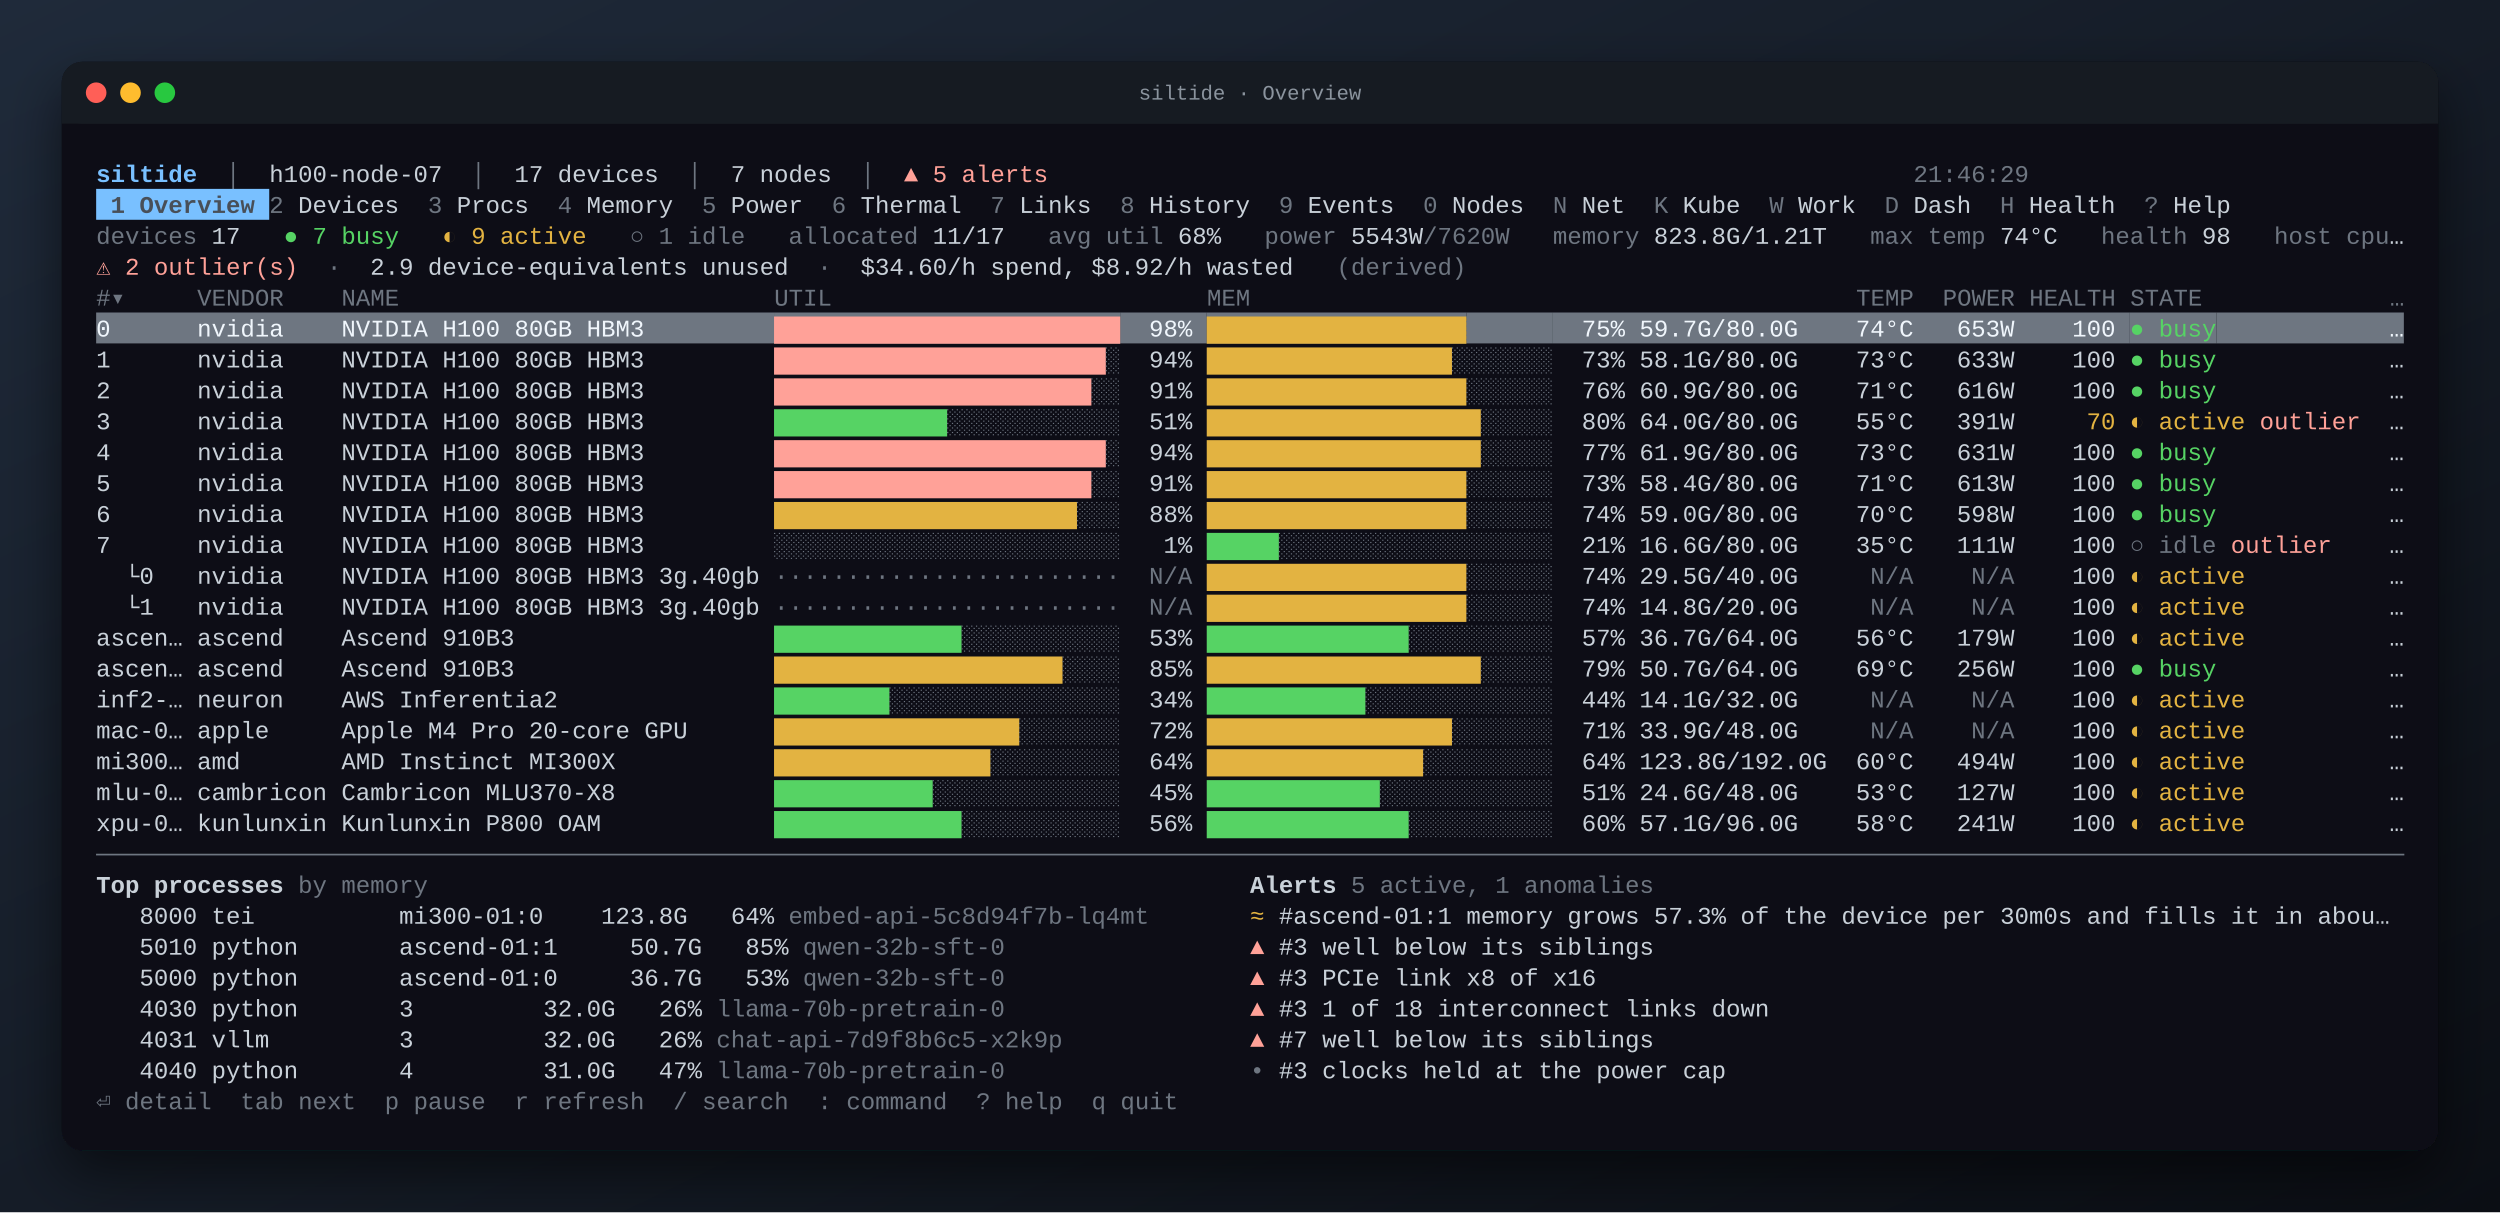
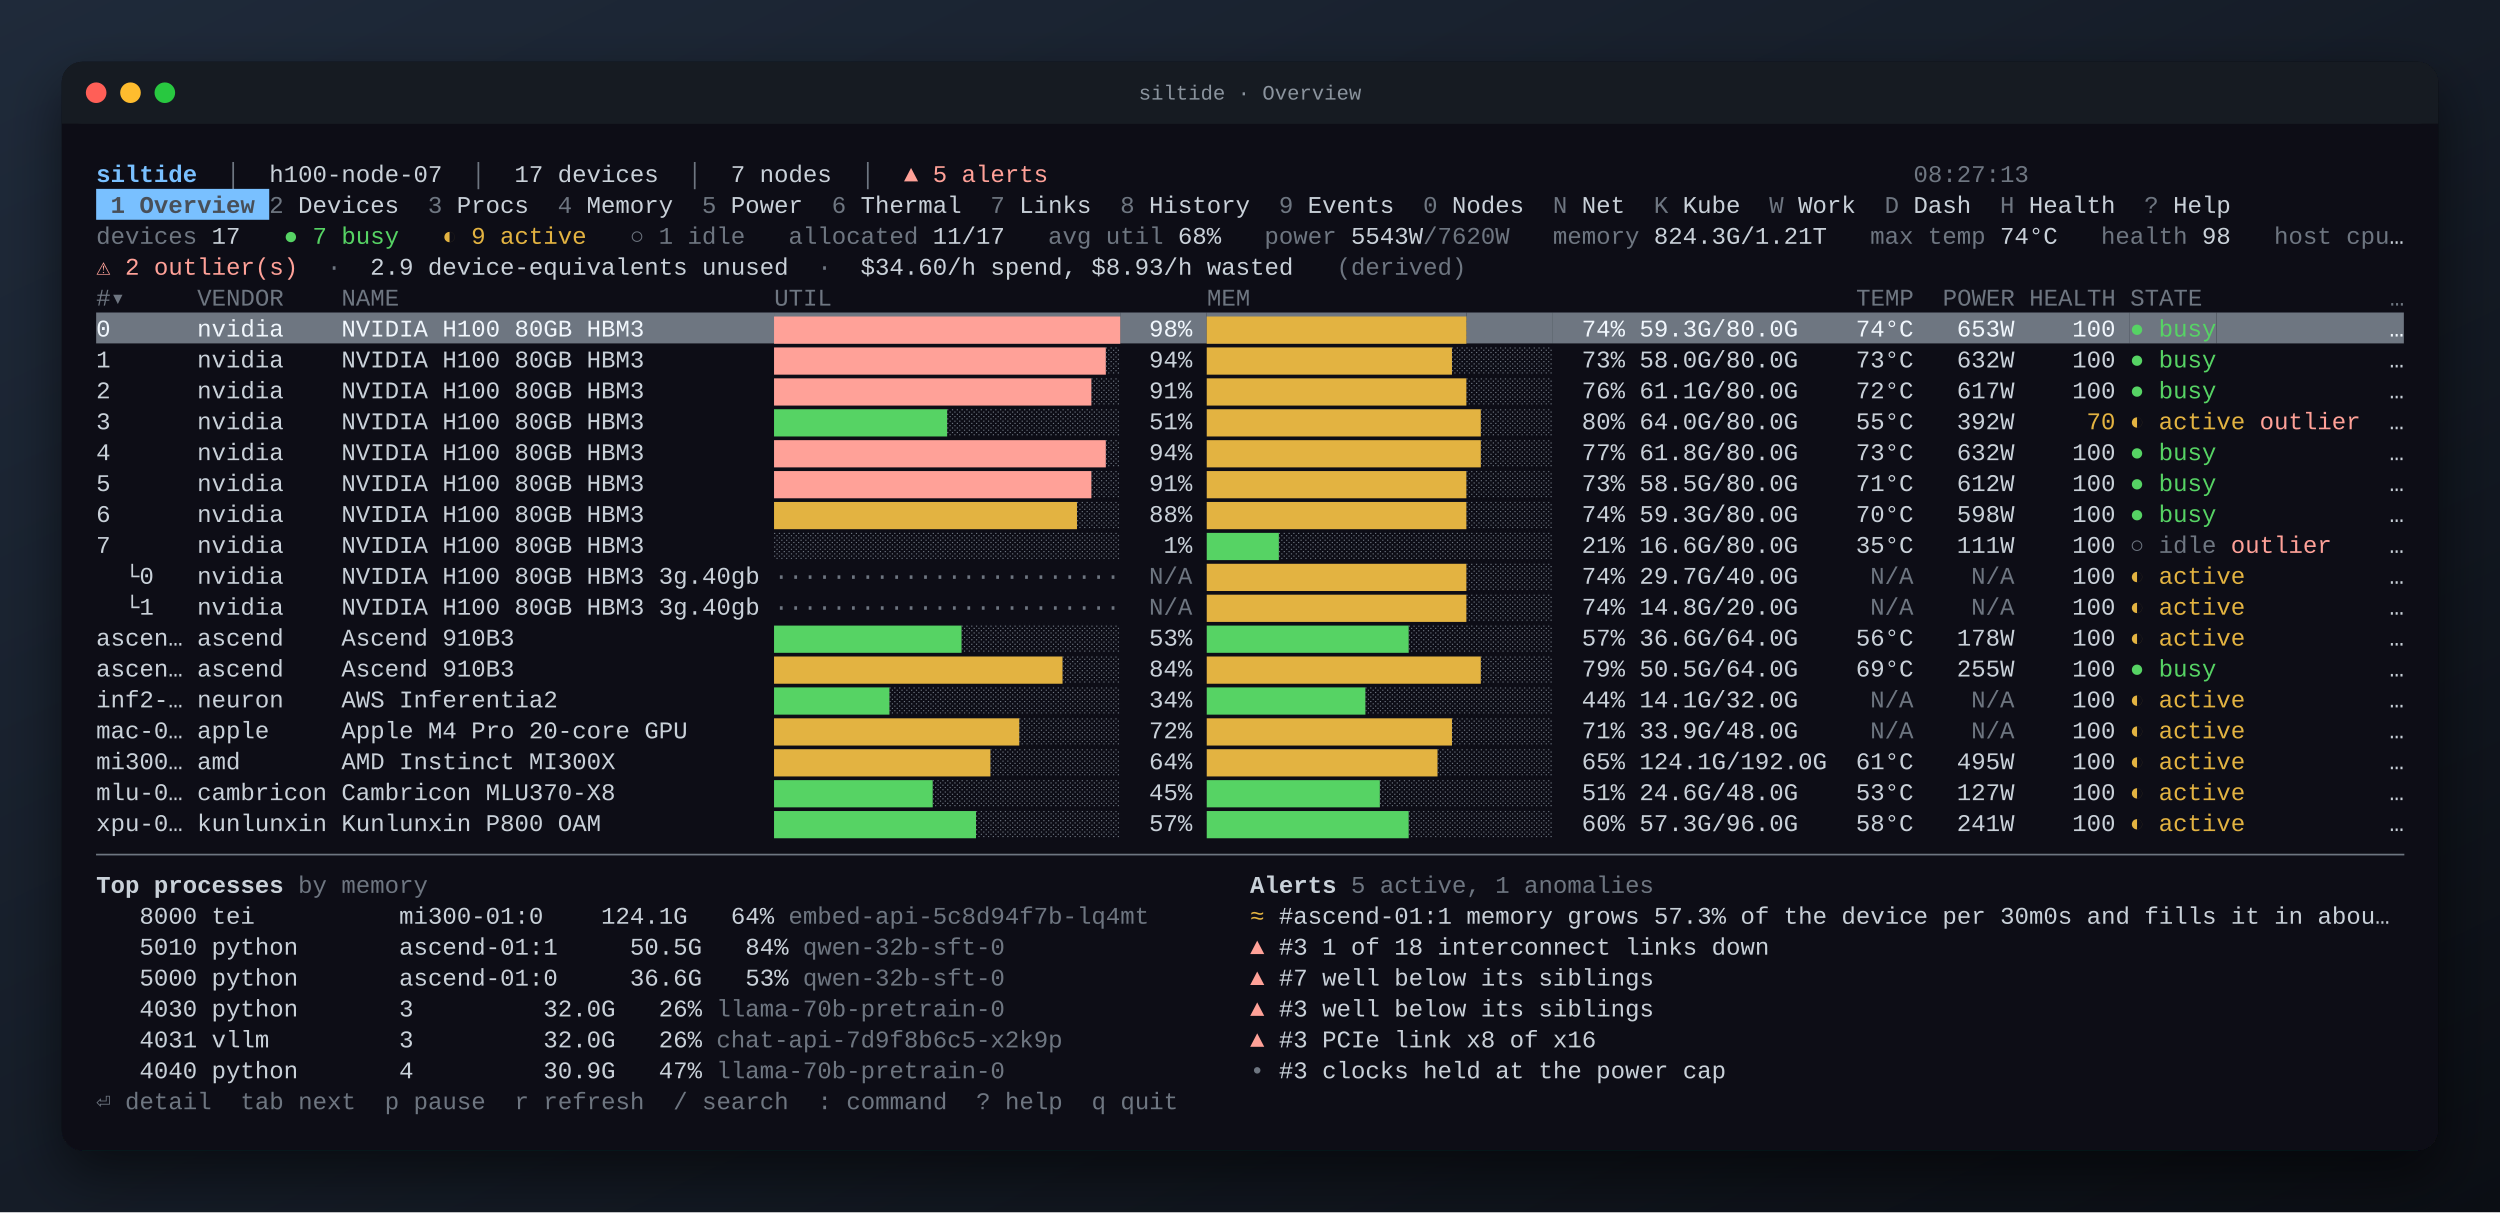
<svg xmlns="http://www.w3.org/2000/svg" width="1456" height="706" viewBox="0 0 1456 706" font-family="JetBrains Mono, SFMono-Regular, Menlo, Consolas, Liberation Mono, monospace" font-size="14">
  <defs>
    <linearGradient id="desk" x1="0" y1="0" x2="1" y2="1">
      <stop offset="0" stop-color="#1f2a3a" />
      <stop offset="1" stop-color="#0b0e14" />
    </linearGradient>
    <filter id="shadow" x="-10%" y="-10%" width="120%" height="130%">
      <feDropShadow dx="0" dy="14" stdDeviation="16" flood-color="#000" flood-opacity="0.55" />
    </filter>
  </defs>
  <rect width="100%" height="100%" fill="url(#desk)" />
  <rect x="36" y="36" width="1384" height="634" rx="12" fill="#0d1117" filter="url(#shadow)" />
  <rect x="36" y="36" width="1384" height="36" rx="12" fill="#161b22" />
  <rect x="36" y="60" width="1384" height="12" fill="#161b22" />
  <circle cx="56" cy="54" r="6" fill="#ff5f57" />
  <circle cx="76" cy="54" r="6" fill="#febc2e" />
  <circle cx="96" cy="54" r="6" fill="#28c840" />
  <text x="50%" y="58" text-anchor="middle" fill="#8b949e" font-size="12">siltide · Overview</text>
  <g xml:space="preserve" transform="translate(36 36)">
    <text y="70.0" fill="#c9d1d9" xml:space="preserve" style="white-space:pre">
      <tspan x="20.0" fill="#79c0ff" font-weight="bold">siltide</tspan>
      <tspan x="78.8" fill="#6e7681">  │  </tspan>
      <tspan x="120.8">h100-node-07</tspan>
      <tspan x="221.6" fill="#6e7681">  │  </tspan>
      <tspan x="263.6">17 devices</tspan>
      <tspan x="347.6" fill="#6e7681">  │  </tspan>
      <tspan x="389.6">7 nodes</tspan>
      <tspan x="448.4" fill="#6e7681">  │  </tspan>
      <tspan x="490.4" fill="#ffa198">▲ 5 alerts</tspan>
-       <tspan x="1078.4" fill="#6e7681">21:46:29                         </tspan>
+       <tspan x="1078.4" fill="#6e7681">08:27:13                         </tspan>
    </text>
    <rect x="20.0" y="74.0" width="100.8" height="18.0" fill="#79c0ff" />
    <text y="88.0" fill="#c9d1d9" xml:space="preserve" style="white-space:pre">
      <tspan x="20.0" fill="#484f58" font-weight="bold"> 1 Overview </tspan>
      <tspan x="120.8" fill="#6e7681">2</tspan>
      <tspan x="129.2"> Devices  </tspan>
      <tspan x="213.2" fill="#6e7681">3</tspan>
      <tspan x="221.6"> Procs  </tspan>
      <tspan x="288.8" fill="#6e7681">4</tspan>
      <tspan x="297.2"> Memory  </tspan>
      <tspan x="372.8" fill="#6e7681">5</tspan>
      <tspan x="381.2"> Power  </tspan>
      <tspan x="448.4" fill="#6e7681">6</tspan>
      <tspan x="456.8"> Thermal  </tspan>
      <tspan x="540.8" fill="#6e7681">7</tspan>
      <tspan x="549.2"> Links  </tspan>
      <tspan x="616.4" fill="#6e7681">8</tspan>
      <tspan x="624.8"> History  </tspan>
      <tspan x="708.8" fill="#6e7681">9</tspan>
      <tspan x="717.2"> Events  </tspan>
      <tspan x="792.8" fill="#6e7681">0</tspan>
      <tspan x="801.2"> Nodes  </tspan>
      <tspan x="868.4" fill="#6e7681">N</tspan>
      <tspan x="876.8"> Net  </tspan>
      <tspan x="927.2" fill="#6e7681">K</tspan>
      <tspan x="935.6"> Kube  </tspan>
      <tspan x="994.4" fill="#6e7681">W</tspan>
      <tspan x="1002.8"> Work  </tspan>
      <tspan x="1061.6" fill="#6e7681">D</tspan>
      <tspan x="1070.0"> Dash  </tspan>
      <tspan x="1128.8" fill="#6e7681">H</tspan>
      <tspan x="1137.2"> Health  </tspan>
      <tspan x="1212.8" fill="#6e7681">?</tspan>
      <tspan x="1221.2"> Help  </tspan>
    </text>
    <text y="106.0" fill="#c9d1d9" xml:space="preserve" style="white-space:pre">
      <tspan x="20.0" fill="#6e7681">devices</tspan>
      <tspan x="78.8"> 17   </tspan>
      <tspan x="129.2" fill="#56d364">● 7 busy</tspan>
      <tspan x="221.6" fill="#e3b341">◐ 9 active</tspan>
      <tspan x="330.8" fill="#6e7681">○ 1 idle</tspan>
      <tspan x="423.2" fill="#6e7681">allocated</tspan>
      <tspan x="498.8"> 11/17   </tspan>
      <tspan x="574.4" fill="#6e7681">avg util</tspan>
      <tspan x="641.6"> 68%   </tspan>
      <tspan x="700.4" fill="#6e7681">power</tspan>
      <tspan x="742.4"> 5543W</tspan>
      <tspan x="792.8" fill="#6e7681">/7620W</tspan>
      <tspan x="868.4" fill="#6e7681">memory</tspan>
-       <tspan x="918.8"> 823.8G/1.21T   </tspan>
+       <tspan x="918.8"> 824.3G/1.21T   </tspan>
      <tspan x="1053.2" fill="#6e7681">max temp</tspan>
      <tspan x="1120.4"> 74°C   </tspan>
      <tspan x="1187.6" fill="#6e7681">health</tspan>
      <tspan x="1238.0"> 98   </tspan>
      <tspan x="1288.4" fill="#6e7681">host cpu</tspan>
      <tspan x="1355.6">…</tspan>
    </text>
    <text y="124.0" fill="#c9d1d9" xml:space="preserve" style="white-space:pre">
      <tspan x="20.0" fill="#ffa198">⚠ 2 outlier(s)</tspan>
      <tspan x="137.6" fill="#6e7681">  ·  </tspan>
      <tspan x="179.6">2.9 device-equivalents unused</tspan>
      <tspan x="423.2" fill="#6e7681">  ·  </tspan>
-       <tspan x="465.2">$34.60/h spend, $8.92/h wasted</tspan>
+       <tspan x="465.2">$34.60/h spend, $8.93/h wasted</tspan>
      <tspan x="717.2" fill="#6e7681">   (derived)</tspan>
    </text>
    <text y="142.0" fill="#c9d1d9" xml:space="preserve" style="white-space:pre">
      <tspan x="20.0" fill="#6e7681">#▾     VENDOR    NAME                          UTIL                          MEM                                          TEMP  POWER HEALTH STATE             …</tspan>
    </text>
    <rect x="20.0" y="146.0" width="394.8" height="18.0" fill="#6e7681" />
    <rect x="414.8" y="146.0" width="201.6" height="18.0" fill="#6e7681" />
    <rect x="616.4" y="146.0" width="50.4" height="18.0" fill="#6e7681" />
    <rect x="666.8" y="146.0" width="151.2" height="18.0" fill="#6e7681" />
    <rect x="818.0" y="146.0" width="50.4" height="18.0" fill="#6e7681" />
    <rect x="868.4" y="146.0" width="336.0" height="18.0" fill="#6e7681" />
    <rect x="1204.4" y="146.0" width="50.4" height="18.0" fill="#6e7681" />
    <rect x="1254.8" y="146.0" width="109.2" height="18.0" fill="#6e7681" />
    <text y="160.0" fill="#c9d1d9" xml:space="preserve" style="white-space:pre">
      <tspan x="20.0" fill="#f0f6fc">0      nvidia    NVIDIA H100 80GB HBM3         </tspan>
      <tspan x="414.8" fill="#ffa198">████████████████████████</tspan>
      <tspan x="616.4" fill="#f0f6fc">  98% </tspan>
      <tspan x="666.8" fill="#e3b341">██████████████████</tspan>
      <tspan x="818.0" fill="#6e7681">░░░░░░</tspan>
-       <tspan x="868.4" fill="#f0f6fc">  75% 59.7G/80.0G    74°C   653W    100 </tspan>
+       <tspan x="868.4" fill="#f0f6fc">  74% 59.3G/80.0G    74°C   653W    100 </tspan>
      <tspan x="1204.4" fill="#56d364">● busy</tspan>
      <tspan x="1254.8" fill="#f0f6fc">            …</tspan>
    </text>
    <text y="178.0" fill="#c9d1d9" xml:space="preserve" style="white-space:pre">
      <tspan x="20.0">1      nvidia    NVIDIA H100 80GB HBM3         </tspan>
      <tspan x="414.8" fill="#ffa198">███████████████████████</tspan>
      <tspan x="608.0" fill="#6e7681">░</tspan>
      <tspan x="616.4">  94% </tspan>
      <tspan x="666.8" fill="#e3b341">█████████████████</tspan>
      <tspan x="809.6" fill="#6e7681">░░░░░░░</tspan>
-       <tspan x="868.4">  73% 58.1G/80.0G    73°C   633W    100 </tspan>
+       <tspan x="868.4">  73% 58.0G/80.0G    73°C   632W    100 </tspan>
      <tspan x="1204.4" fill="#56d364">● busy</tspan>
      <tspan x="1254.8">            …</tspan>
    </text>
    <text y="196.0" fill="#c9d1d9" xml:space="preserve" style="white-space:pre">
      <tspan x="20.0">2      nvidia    NVIDIA H100 80GB HBM3         </tspan>
      <tspan x="414.8" fill="#ffa198">██████████████████████</tspan>
      <tspan x="599.6" fill="#6e7681">░░</tspan>
      <tspan x="616.4">  91% </tspan>
      <tspan x="666.8" fill="#e3b341">██████████████████</tspan>
      <tspan x="818.0" fill="#6e7681">░░░░░░</tspan>
-       <tspan x="868.4">  76% 60.9G/80.0G    71°C   616W    100 </tspan>
+       <tspan x="868.4">  76% 61.1G/80.0G    72°C   617W    100 </tspan>
      <tspan x="1204.4" fill="#56d364">● busy</tspan>
      <tspan x="1254.8">            …</tspan>
    </text>
    <text y="214.0" fill="#c9d1d9" xml:space="preserve" style="white-space:pre">
      <tspan x="20.0">3      nvidia    NVIDIA H100 80GB HBM3         </tspan>
      <tspan x="414.8" fill="#56d364">████████████</tspan>
      <tspan x="515.6" fill="#6e7681">░░░░░░░░░░░░</tspan>
      <tspan x="616.4">  51% </tspan>
      <tspan x="666.8" fill="#e3b341">███████████████████</tspan>
      <tspan x="826.4" fill="#6e7681">░░░░░</tspan>
-       <tspan x="868.4">  80% 64.0G/80.0G    55°C   391W     </tspan>
+       <tspan x="868.4">  80% 64.0G/80.0G    55°C   392W     </tspan>
      <tspan x="1179.2" fill="#e3b341">70</tspan>
      <tspan x="1204.4" fill="#e3b341">◐ active</tspan>
      <tspan x="1280.0" fill="#ffa198">outlier</tspan>
      <tspan x="1338.8">  …</tspan>
    </text>
    <text y="232.0" fill="#c9d1d9" xml:space="preserve" style="white-space:pre">
      <tspan x="20.0">4      nvidia    NVIDIA H100 80GB HBM3         </tspan>
      <tspan x="414.8" fill="#ffa198">███████████████████████</tspan>
      <tspan x="608.0" fill="#6e7681">░</tspan>
      <tspan x="616.4">  94% </tspan>
      <tspan x="666.8" fill="#e3b341">███████████████████</tspan>
      <tspan x="826.4" fill="#6e7681">░░░░░</tspan>
-       <tspan x="868.4">  77% 61.9G/80.0G    73°C   631W    100 </tspan>
+       <tspan x="868.4">  77% 61.8G/80.0G    73°C   632W    100 </tspan>
      <tspan x="1204.4" fill="#56d364">● busy</tspan>
      <tspan x="1254.8">            …</tspan>
    </text>
    <text y="250.0" fill="#c9d1d9" xml:space="preserve" style="white-space:pre">
      <tspan x="20.0">5      nvidia    NVIDIA H100 80GB HBM3         </tspan>
      <tspan x="414.8" fill="#ffa198">██████████████████████</tspan>
      <tspan x="599.6" fill="#6e7681">░░</tspan>
      <tspan x="616.4">  91% </tspan>
      <tspan x="666.8" fill="#e3b341">██████████████████</tspan>
      <tspan x="818.0" fill="#6e7681">░░░░░░</tspan>
-       <tspan x="868.4">  73% 58.4G/80.0G    71°C   613W    100 </tspan>
+       <tspan x="868.4">  73% 58.5G/80.0G    71°C   612W    100 </tspan>
      <tspan x="1204.4" fill="#56d364">● busy</tspan>
      <tspan x="1254.8">            …</tspan>
    </text>
    <text y="268.0" fill="#c9d1d9" xml:space="preserve" style="white-space:pre">
      <tspan x="20.0">6      nvidia    NVIDIA H100 80GB HBM3         </tspan>
      <tspan x="414.8" fill="#e3b341">█████████████████████</tspan>
      <tspan x="591.2" fill="#6e7681">░░░</tspan>
      <tspan x="616.4">  88% </tspan>
      <tspan x="666.8" fill="#e3b341">██████████████████</tspan>
      <tspan x="818.0" fill="#6e7681">░░░░░░</tspan>
-       <tspan x="868.4">  74% 59.0G/80.0G    70°C   598W    100 </tspan>
+       <tspan x="868.4">  74% 59.3G/80.0G    70°C   598W    100 </tspan>
      <tspan x="1204.4" fill="#56d364">● busy</tspan>
      <tspan x="1254.8">            …</tspan>
    </text>
    <text y="286.0" fill="#c9d1d9" xml:space="preserve" style="white-space:pre">
      <tspan x="20.0">7      nvidia    NVIDIA H100 80GB HBM3         </tspan>
      <tspan x="414.8" fill="#6e7681">░░░░░░░░░░░░░░░░░░░░░░░░</tspan>
      <tspan x="616.4">   1% </tspan>
      <tspan x="666.8" fill="#56d364">█████</tspan>
      <tspan x="708.8" fill="#6e7681">░░░░░░░░░░░░░░░░░░░</tspan>
      <tspan x="868.4">  21% 16.6G/80.0G    35°C   111W    100 </tspan>
      <tspan x="1204.4" fill="#6e7681">○ idle</tspan>
      <tspan x="1263.2" fill="#ffa198">outlier</tspan>
      <tspan x="1322.0">    …</tspan>
    </text>
    <text y="304.0" fill="#c9d1d9" xml:space="preserve" style="white-space:pre">
      <tspan x="20.0">  └0   nvidia    NVIDIA H100 80GB HBM3 3g.40gb </tspan>
      <tspan x="414.8" fill="#6e7681">························</tspan>
      <tspan x="633.2" fill="#6e7681">N/A</tspan>
      <tspan x="666.8" fill="#e3b341">██████████████████</tspan>
      <tspan x="818.0" fill="#6e7681">░░░░░░</tspan>
-       <tspan x="868.4">  74% 29.5G/40.0G     </tspan>
+       <tspan x="868.4">  74% 29.7G/40.0G     </tspan>
      <tspan x="1053.2" fill="#6e7681">N/A</tspan>
      <tspan x="1112.0" fill="#6e7681">N/A</tspan>
      <tspan x="1137.2">    100 </tspan>
      <tspan x="1204.4" fill="#e3b341">◐ active</tspan>
      <tspan x="1271.6">          …</tspan>
    </text>
    <text y="322.0" fill="#c9d1d9" xml:space="preserve" style="white-space:pre">
      <tspan x="20.0">  └1   nvidia    NVIDIA H100 80GB HBM3 3g.40gb </tspan>
      <tspan x="414.8" fill="#6e7681">························</tspan>
      <tspan x="633.2" fill="#6e7681">N/A</tspan>
      <tspan x="666.8" fill="#e3b341">██████████████████</tspan>
      <tspan x="818.0" fill="#6e7681">░░░░░░</tspan>
      <tspan x="868.4">  74% 14.8G/20.0G     </tspan>
      <tspan x="1053.2" fill="#6e7681">N/A</tspan>
      <tspan x="1112.0" fill="#6e7681">N/A</tspan>
      <tspan x="1137.2">    100 </tspan>
      <tspan x="1204.4" fill="#e3b341">◐ active</tspan>
      <tspan x="1271.6">          …</tspan>
    </text>
    <text y="340.0" fill="#c9d1d9" xml:space="preserve" style="white-space:pre">
      <tspan x="20.0">ascen… ascend    Ascend 910B3                  </tspan>
      <tspan x="414.8" fill="#56d364">█████████████</tspan>
      <tspan x="524.0" fill="#6e7681">░░░░░░░░░░░</tspan>
      <tspan x="616.4">  53% </tspan>
      <tspan x="666.8" fill="#56d364">██████████████</tspan>
      <tspan x="784.4" fill="#6e7681">░░░░░░░░░░</tspan>
-       <tspan x="868.4">  57% 36.7G/64.0G    56°C   179W    100 </tspan>
+       <tspan x="868.4">  57% 36.6G/64.0G    56°C   178W    100 </tspan>
      <tspan x="1204.4" fill="#e3b341">◐ active</tspan>
      <tspan x="1271.6">          …</tspan>
    </text>
    <text y="358.0" fill="#c9d1d9" xml:space="preserve" style="white-space:pre">
      <tspan x="20.0">ascen… ascend    Ascend 910B3                  </tspan>
      <tspan x="414.8" fill="#e3b341">████████████████████</tspan>
      <tspan x="582.8" fill="#6e7681">░░░░</tspan>
-       <tspan x="616.4">  85% </tspan>
+       <tspan x="616.4">  84% </tspan>
      <tspan x="666.8" fill="#e3b341">███████████████████</tspan>
      <tspan x="826.4" fill="#6e7681">░░░░░</tspan>
-       <tspan x="868.4">  79% 50.7G/64.0G    69°C   256W    100 </tspan>
+       <tspan x="868.4">  79% 50.5G/64.0G    69°C   255W    100 </tspan>
      <tspan x="1204.4" fill="#56d364">● busy</tspan>
      <tspan x="1254.8">            …</tspan>
    </text>
    <text y="376.0" fill="#c9d1d9" xml:space="preserve" style="white-space:pre">
      <tspan x="20.0">inf2-… neuron    AWS Inferentia2               </tspan>
      <tspan x="414.8" fill="#56d364">████████</tspan>
      <tspan x="482.0" fill="#6e7681">░░░░░░░░░░░░░░░░</tspan>
      <tspan x="616.4">  34% </tspan>
      <tspan x="666.8" fill="#56d364">███████████</tspan>
      <tspan x="759.2" fill="#6e7681">░░░░░░░░░░░░░</tspan>
      <tspan x="868.4">  44% 14.1G/32.0G     </tspan>
      <tspan x="1053.2" fill="#6e7681">N/A</tspan>
      <tspan x="1112.0" fill="#6e7681">N/A</tspan>
      <tspan x="1137.2">    100 </tspan>
      <tspan x="1204.4" fill="#e3b341">◐ active</tspan>
      <tspan x="1271.6">          …</tspan>
    </text>
    <text y="394.0" fill="#c9d1d9" xml:space="preserve" style="white-space:pre">
      <tspan x="20.0">mac-0… apple     Apple M4 Pro 20-core GPU      </tspan>
      <tspan x="414.8" fill="#e3b341">█████████████████</tspan>
      <tspan x="557.6" fill="#6e7681">░░░░░░░</tspan>
      <tspan x="616.4">  72% </tspan>
      <tspan x="666.8" fill="#e3b341">█████████████████</tspan>
      <tspan x="809.6" fill="#6e7681">░░░░░░░</tspan>
      <tspan x="868.4">  71% 33.9G/48.0G     </tspan>
      <tspan x="1053.2" fill="#6e7681">N/A</tspan>
      <tspan x="1112.0" fill="#6e7681">N/A</tspan>
      <tspan x="1137.2">    100 </tspan>
      <tspan x="1204.4" fill="#e3b341">◐ active</tspan>
      <tspan x="1271.6">          …</tspan>
    </text>
    <text y="412.0" fill="#c9d1d9" xml:space="preserve" style="white-space:pre">
      <tspan x="20.0">mi300… amd       AMD Instinct MI300X           </tspan>
      <tspan x="414.8" fill="#e3b341">███████████████</tspan>
      <tspan x="540.8" fill="#6e7681">░░░░░░░░░</tspan>
      <tspan x="616.4">  64% </tspan>
-       <tspan x="666.8" fill="#e3b341">███████████████</tspan>
-       <tspan x="792.8" fill="#6e7681">░░░░░░░░░</tspan>
-       <tspan x="868.4">  64% 123.8G/192.0G  60°C   494W    100 </tspan>
+       <tspan x="666.8" fill="#e3b341">████████████████</tspan>
+       <tspan x="801.2" fill="#6e7681">░░░░░░░░</tspan>
+       <tspan x="868.4">  65% 124.1G/192.0G  61°C   495W    100 </tspan>
      <tspan x="1204.4" fill="#e3b341">◐ active</tspan>
      <tspan x="1271.6">          …</tspan>
    </text>
    <text y="430.0" fill="#c9d1d9" xml:space="preserve" style="white-space:pre">
      <tspan x="20.0">mlu-0… cambricon Cambricon MLU370-X8           </tspan>
      <tspan x="414.8" fill="#56d364">███████████</tspan>
      <tspan x="507.2" fill="#6e7681">░░░░░░░░░░░░░</tspan>
      <tspan x="616.4">  45% </tspan>
      <tspan x="666.8" fill="#56d364">████████████</tspan>
      <tspan x="767.6" fill="#6e7681">░░░░░░░░░░░░</tspan>
      <tspan x="868.4">  51% 24.6G/48.0G    53°C   127W    100 </tspan>
      <tspan x="1204.4" fill="#e3b341">◐ active</tspan>
      <tspan x="1271.6">          …</tspan>
    </text>
    <text y="448.0" fill="#c9d1d9" xml:space="preserve" style="white-space:pre">
      <tspan x="20.0">xpu-0… kunlunxin Kunlunxin P800 OAM            </tspan>
-       <tspan x="414.8" fill="#56d364">█████████████</tspan>
-       <tspan x="524.0" fill="#6e7681">░░░░░░░░░░░</tspan>
-       <tspan x="616.4">  56% </tspan>
+       <tspan x="414.8" fill="#56d364">██████████████</tspan>
+       <tspan x="532.4" fill="#6e7681">░░░░░░░░░░</tspan>
+       <tspan x="616.4">  57% </tspan>
      <tspan x="666.8" fill="#56d364">██████████████</tspan>
      <tspan x="784.4" fill="#6e7681">░░░░░░░░░░</tspan>
-       <tspan x="868.4">  60% 57.1G/96.0G    58°C   241W    100 </tspan>
+       <tspan x="868.4">  60% 57.3G/96.0G    58°C   241W    100 </tspan>
      <tspan x="1204.4" fill="#e3b341">◐ active</tspan>
      <tspan x="1271.6">          …</tspan>
    </text>
    <text y="466.0" fill="#c9d1d9" xml:space="preserve" style="white-space:pre">
      <tspan x="20.0" fill="#6e7681">────────────────────────────────────────────────────────────────────────────────────────────────────────────────────────────────────────────────────────────────</tspan>
    </text>
    <text y="484.0" fill="#c9d1d9" xml:space="preserve" style="white-space:pre">
      <tspan x="20.0" font-weight="bold">Top processes</tspan>
      <tspan x="129.2" fill="#6e7681"> by memory</tspan>
      <tspan x="692.0" font-weight="bold">Alerts</tspan>
      <tspan x="742.4" fill="#6e7681"> 5 active, 1 anomalies</tspan>
    </text>
    <text y="502.0" fill="#c9d1d9" xml:space="preserve" style="white-space:pre">
-       <tspan x="20.0">   8000 tei          mi300-01:0    123.8G   64% </tspan>
+       <tspan x="20.0">   8000 tei          mi300-01:0    124.1G   64% </tspan>
      <tspan x="423.2" fill="#6e7681">embed-api-5c8d94f7b-lq4mt</tspan>
      <tspan x="692.0" fill="#e3b341">≈</tspan>
      <tspan x="700.4"> #ascend-01:1 memory grows 57.3% of the device per 30m0s and fills it in abou…</tspan>
    </text>
    <text y="520.0" fill="#c9d1d9" xml:space="preserve" style="white-space:pre">
-       <tspan x="20.0">   5010 python       ascend-01:1     50.7G   85% </tspan>
+       <tspan x="20.0">   5010 python       ascend-01:1     50.5G   84% </tspan>
      <tspan x="431.6" fill="#6e7681">qwen-32b-sft-0</tspan>
      <tspan x="692.0" fill="#ffa198">▲</tspan>
-       <tspan x="700.4"> #3 well below its siblings                                                    </tspan>
+       <tspan x="700.4"> #3 1 of 18 interconnect links down                                            </tspan>
    </text>
    <text y="538.0" fill="#c9d1d9" xml:space="preserve" style="white-space:pre">
-       <tspan x="20.0">   5000 python       ascend-01:0     36.7G   53% </tspan>
+       <tspan x="20.0">   5000 python       ascend-01:0     36.6G   53% </tspan>
      <tspan x="431.6" fill="#6e7681">qwen-32b-sft-0</tspan>
      <tspan x="692.0" fill="#ffa198">▲</tspan>
-       <tspan x="700.4"> #3 PCIe link x8 of x16                                                        </tspan>
+       <tspan x="700.4"> #7 well below its siblings                                                    </tspan>
    </text>
    <text y="556.0" fill="#c9d1d9" xml:space="preserve" style="white-space:pre">
      <tspan x="20.0">   4030 python       3         32.0G   26% </tspan>
      <tspan x="381.2" fill="#6e7681">llama-70b-pretrain-0</tspan>
      <tspan x="692.0" fill="#ffa198">▲</tspan>
-       <tspan x="700.4"> #3 1 of 18 interconnect links down                                            </tspan>
+       <tspan x="700.4"> #3 well below its siblings                                                    </tspan>
    </text>
    <text y="574.0" fill="#c9d1d9" xml:space="preserve" style="white-space:pre">
      <tspan x="20.0">   4031 vllm         3         32.0G   26% </tspan>
      <tspan x="381.2" fill="#6e7681">chat-api-7d9f8b6c5-x2k9p</tspan>
      <tspan x="692.0" fill="#ffa198">▲</tspan>
-       <tspan x="700.4"> #7 well below its siblings                                                    </tspan>
+       <tspan x="700.4"> #3 PCIe link x8 of x16                                                        </tspan>
    </text>
    <text y="592.0" fill="#c9d1d9" xml:space="preserve" style="white-space:pre">
-       <tspan x="20.0">   4040 python       4         31.0G   47% </tspan>
+       <tspan x="20.0">   4040 python       4         30.9G   47% </tspan>
      <tspan x="381.2" fill="#6e7681">llama-70b-pretrain-0</tspan>
      <tspan x="692.0" fill="#6e7681">•</tspan>
      <tspan x="700.4"> #3 clocks held at the power cap                                               </tspan>
    </text>
    <text y="610.0" fill="#c9d1d9" xml:space="preserve" style="white-space:pre">
      <tspan x="20.0" fill="#6e7681">⏎ detail  tab next  p pause  r refresh  / search  : command  ? help  q quit</tspan>
    </text>
  </g>
</svg>
